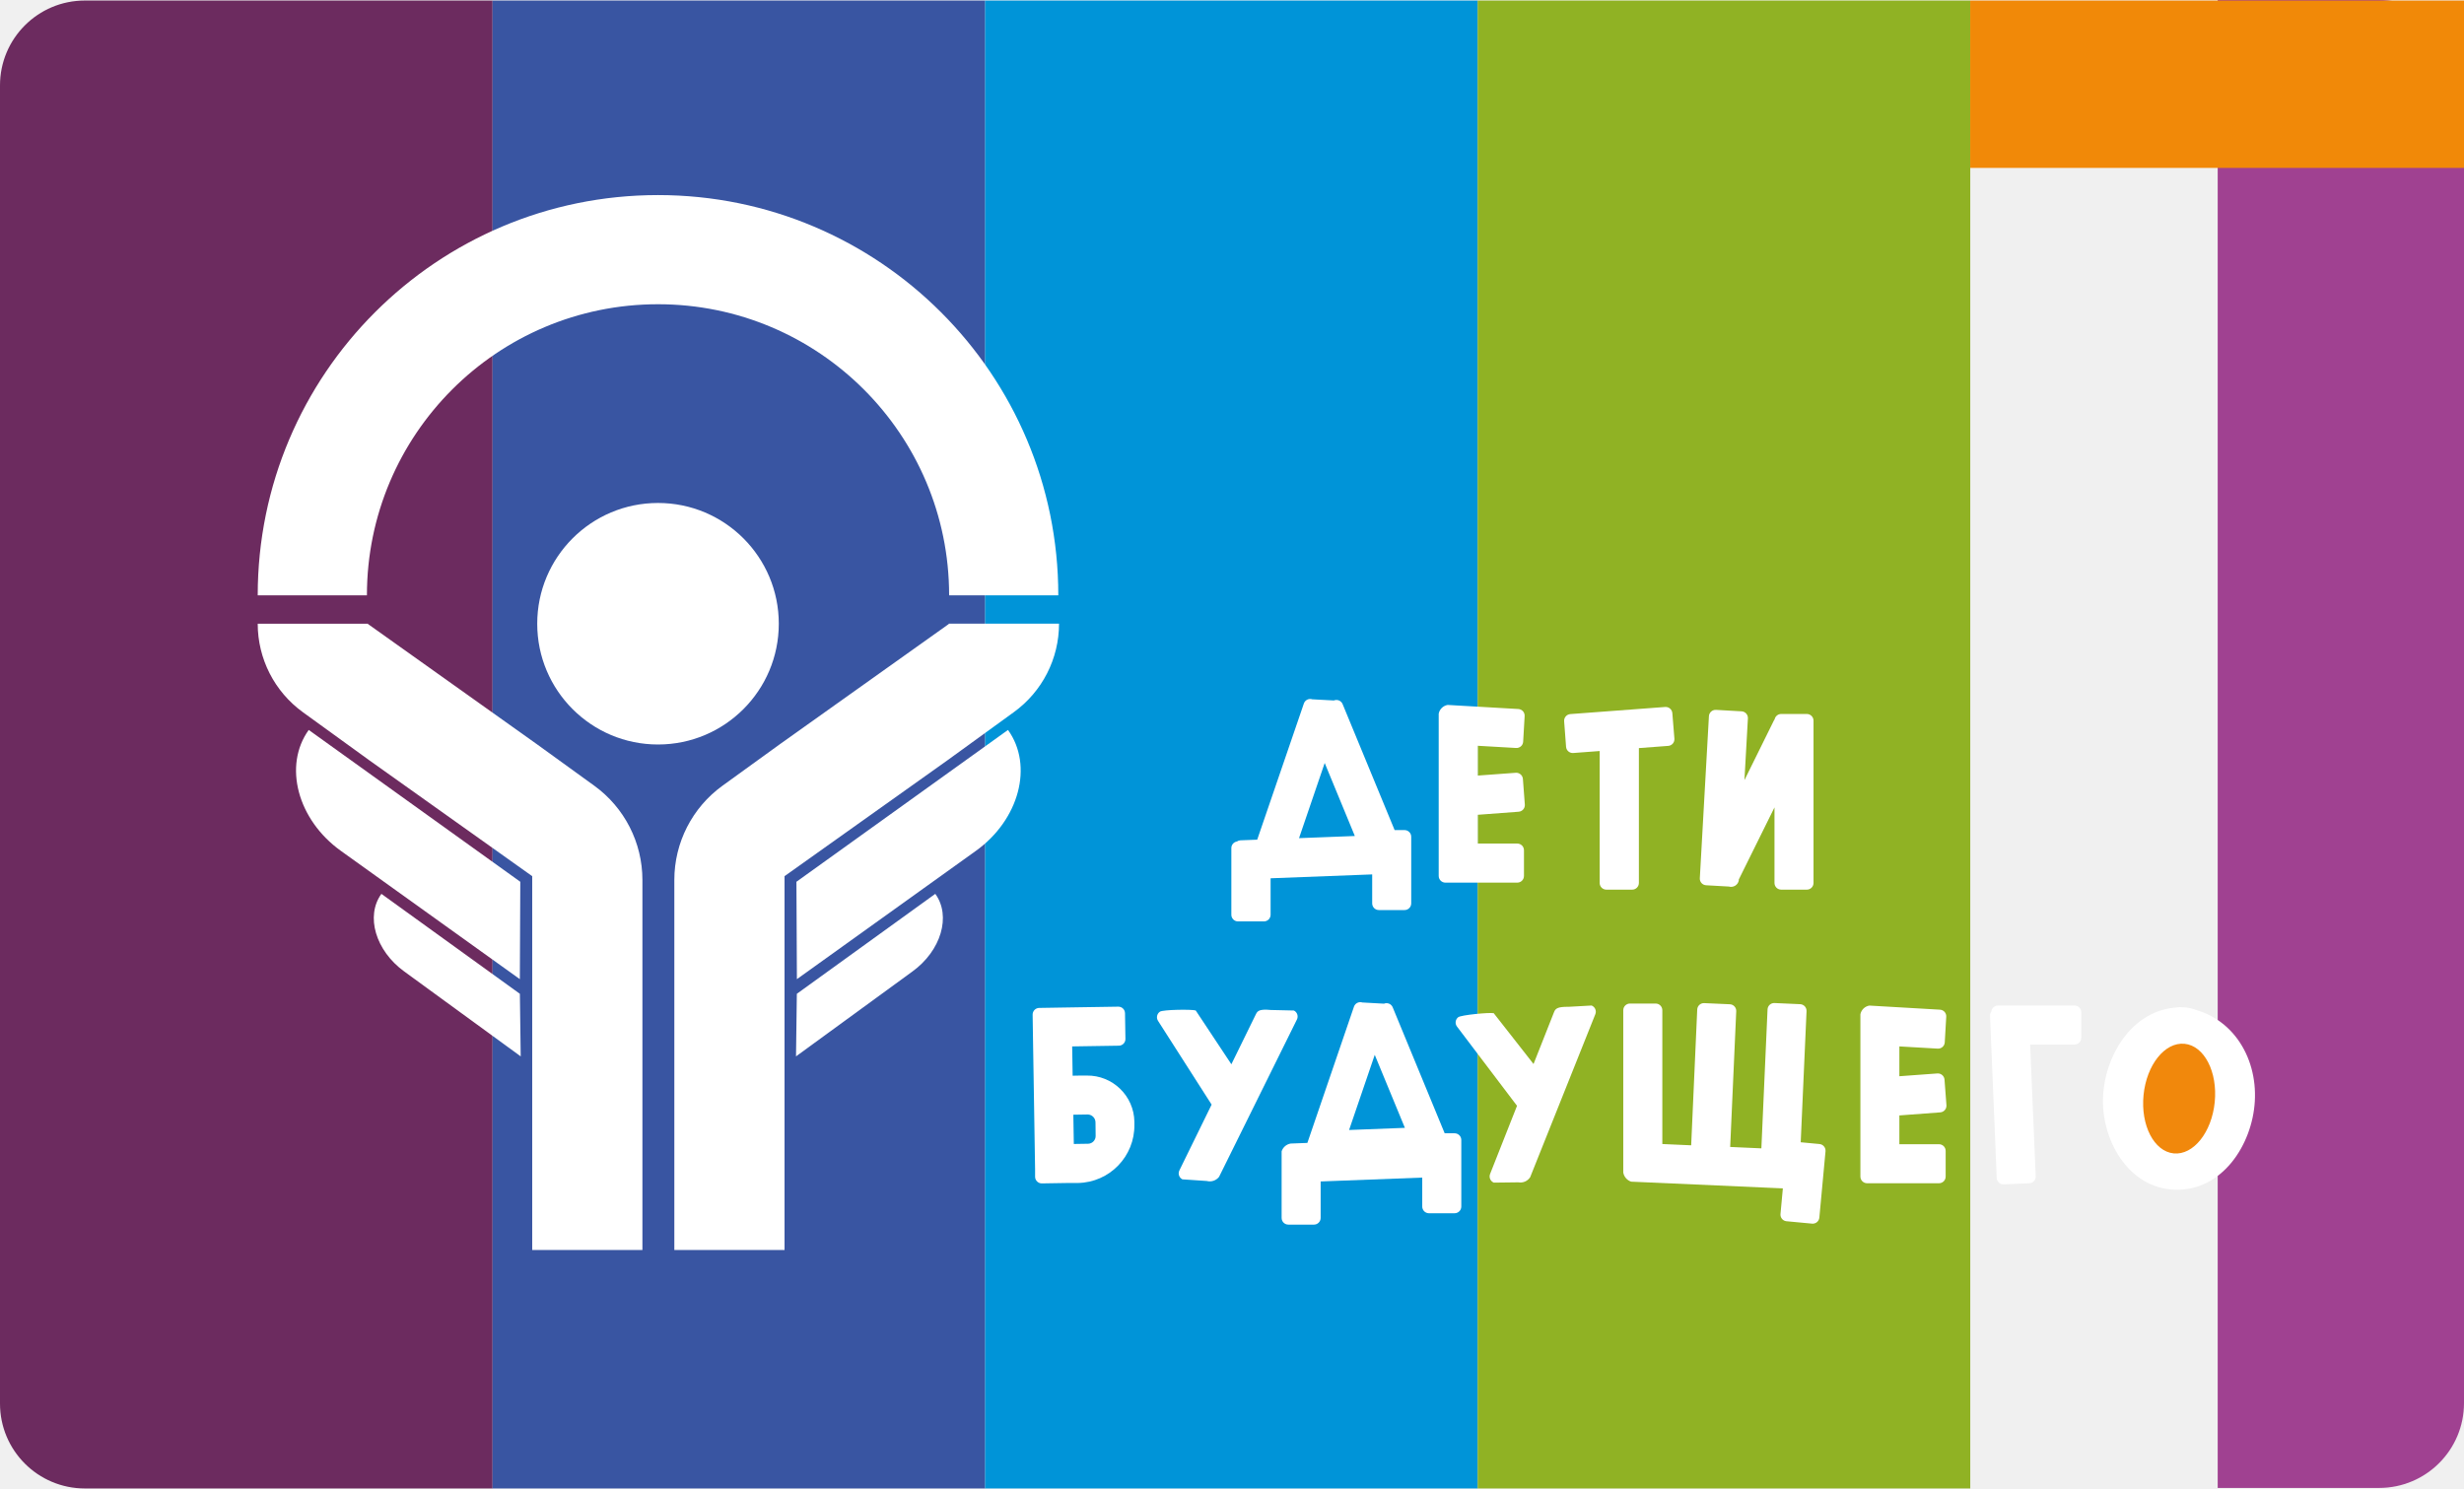
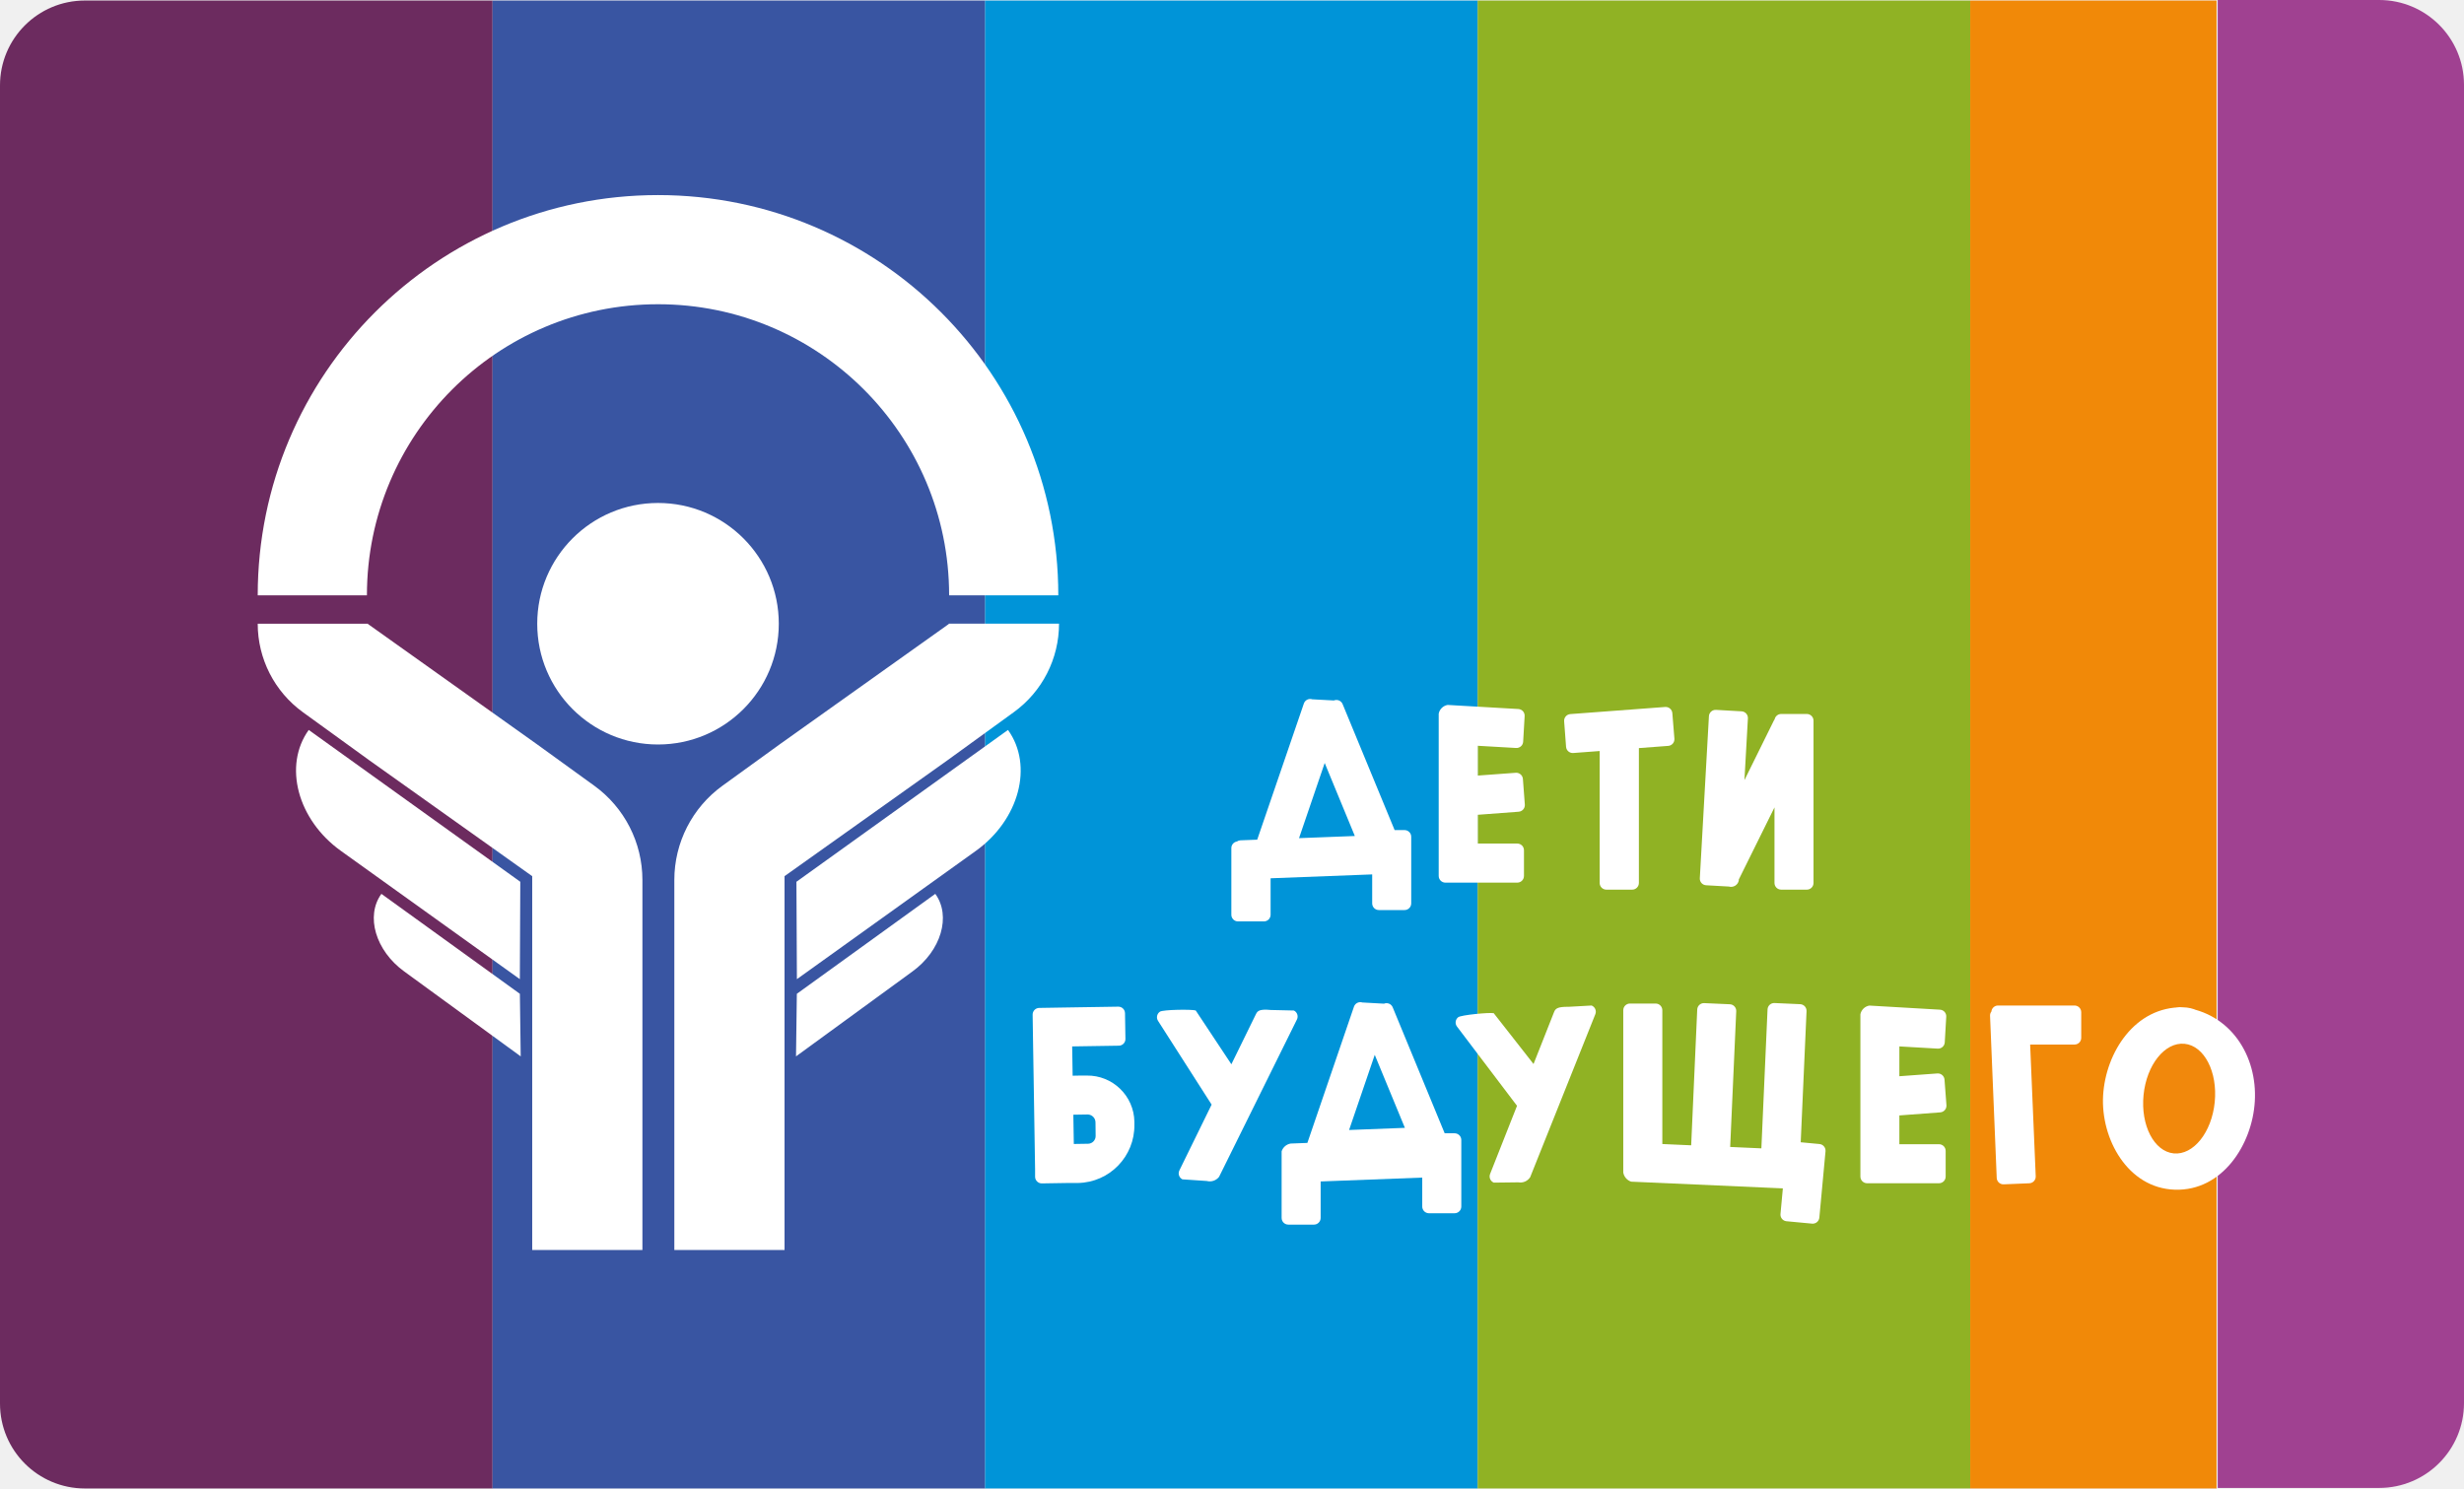
<svg xmlns="http://www.w3.org/2000/svg" viewBox="0 0 883.13 533.57">
  <defs>
    <style>.cls-1{fill:#a04191;}.cls-2{fill:#6c2b5f;}.cls-3{fill:#3955a2;}.cls-4{fill:#0094d8;}.cls-5{fill:#90b224;}.cls-6{fill:#f18908;}.cls-7{fill:#fff;}.cls-8{fill:#f1880c;}</style>
  </defs>
  <g id="Слой_2" data-name="Слой 2">
    <g id="Слой_1-2" data-name="Слой 1">
      <path class="cls-1" d="M825.27,0h57.87a0,0,0,0,1,0,0V533.38a0,0,0,0,1,0,0H825.27A30.41,30.41,0,0,1,794.86,503V30.41A30.41,30.41,0,0,1,825.27,0Z" transform="translate(1677.99 533.38) rotate(-180)" />
      <path class="cls-2" d="M132.43.19h-102A30.42,30.42,0,0,0,0,30.6V503.16a30.42,30.42,0,0,0,30.41,30.41H176.55V.19Z" />
      <polygon class="cls-3" points="308.95 0.19 264.81 0.19 176.54 0.19 176.54 533.57 264.81 533.57 308.95 533.57 353.09 533.57 353.09 0.19 308.95 0.19" />
      <polygon class="cls-4" points="441.36 0.19 410.24 0.19 353.08 0.19 353.08 533.57 410.24 533.57 441.36 533.57 529.63 533.57 529.63 0.19 441.36 0.19" />
      <polygon class="cls-5" points="617.9 0.19 573.35 0.19 529.62 0.19 529.62 533.57 573.35 533.57 617.9 533.57 706.17 533.57 706.17 0.19 617.9 0.19" />
-       <rect class="cls-6" x="706.16" y="0.19" width="180" height="60" />
+       <rect class="cls-6" x="706.16" y="0.19" width="88.28" height="533.38" />
      <circle class="cls-7" cx="235.84" cy="223.59" r="43.29" />
      <path class="cls-7" d="M235.84,109.06A104.34,104.34,0,0,1,340.18,213.4h39.13a143.47,143.47,0,0,0-286.94,0h39.14A104.34,104.34,0,0,1,235.84,109.06Z" />
      <path class="cls-7" d="M186.32,351l-64.16-46c-15.54-11.15-20.69-30.55-11.51-43.34h0l75.83,54.43Z" />
      <path class="cls-7" d="M186.63,378.68l-41.71-30.41c-10.28-7.43-14-19.89-8.22-27.85h0l49.63,35.83Z" />
      <path class="cls-7" d="M131.87,223.59v.09l60.42,43,20.73,15a41.68,41.68,0,0,1,17.23,33.75h0V448.08h-39.5v-134l-58.32-41.49L108.55,255.3a39.15,39.15,0,0,1-16.18-31.71h39.5Z" />
      <path class="cls-7" d="M285.62,351l64.16-46c15.53-11.15,20.68-30.55,11.5-43.34h0l-75.83,54.43Z" />
      <path class="cls-7" d="M285.3,378.68,327,348.27c10.28-7.43,14-19.89,8.22-27.85h0L285.6,356.25Z" />
      <path class="cls-7" d="M340.07,223.59v.09l-60.42,43-20.73,15a41.66,41.66,0,0,0-17.23,33.75h0V448.08h39.5v-134l58.32-41.49,23.87-17.31a39.13,39.13,0,0,0,16.19-31.71h-39.5Z" />
      <path class="cls-7" d="M647.6,255.94h-9.2a2.4,2.4,0,0,0-2.35,1.92,2.59,2.59,0,0,0-.25.39l-10.57,21.4,1.24-22.13a2.4,2.4,0,0,0-2.26-2.53l-9.18-.52a2.4,2.4,0,0,0-2.53,2.26l-3.26,58.09a2.38,2.38,0,0,0,2.26,2.52l8.15.46a2.82,2.82,0,0,0,3.56-2.2l0-.33L636,289.43v27.09a2.39,2.39,0,0,0,2.4,2.39h9.2a2.39,2.39,0,0,0,2.39-2.39V258.34A2.4,2.4,0,0,0,647.6,255.94Z" />
      <path class="cls-7" d="M503.36,297.56h-3.51L481.21,252.4a2.39,2.39,0,0,0-3.13-1.3l-7.75-.42a2.39,2.39,0,0,0-3,1.49L450.6,301l-6,.23a2.35,2.35,0,0,0-1.27.42,2.4,2.4,0,0,0-2,2.36V327.9a2.39,2.39,0,0,0,2.39,2.4H453a2.39,2.39,0,0,0,2.4-2.4V314.84l36.41-1.39v10.38a2.39,2.39,0,0,0,2.4,2.4h9.2a2.39,2.39,0,0,0,2.39-2.4V300A2.39,2.39,0,0,0,503.36,297.56Zm-28.57-24.05,10.8,26.17-20,.77Z" />
      <path class="cls-7" d="M599.39,255.64a2.4,2.4,0,0,0-2.57-2.21l-34,2.55a2.4,2.4,0,0,0-2.21,2.57l.69,9.17a2.4,2.4,0,0,0,2.57,2.21l9.47-.71v47.3a2.4,2.4,0,0,0,2.4,2.39H585a2.4,2.4,0,0,0,2.4-2.39V268.17l10.52-.79a2.4,2.4,0,0,0,2.21-2.57Z" />
      <path class="cls-7" d="M543.82,302.39H529.64V292.08l14.67-1.1a2.4,2.4,0,0,0,2.21-2.57l-.69-9.18a2.4,2.4,0,0,0-2.57-2.21l-13.62,1V267.34l13.75.79a2.39,2.39,0,0,0,2.53-2.25l.53-9.19a2.39,2.39,0,0,0-2.25-2.53l-25.34-1.46a3.94,3.94,0,0,0-3.21,3.12V314a2.4,2.4,0,0,0,2.4,2.4h25.77a2.4,2.4,0,0,0,2.39-2.4v-9.2A2.4,2.4,0,0,0,543.82,302.39Z" />
      <path class="cls-7" d="M463.75,362.24l-8.25-.19c-4-.38-4.76.27-5.34,1.46l-8.82,18-12.78-19.29c-1.57-.45-11.71-.3-12.81.43a2.39,2.39,0,0,0-.68,3.32l19.19,30-11.55,23.58a2.4,2.4,0,0,0,1.08,3.21l8.74.59a4.2,4.2,0,0,0,4.4-1.49l27.91-56.41A2.4,2.4,0,0,0,463.75,362.24Z" />
      <path class="cls-7" d="M570.45,360.45l-8.24.46c-4-.06-4.72.65-5.21,1.88l-7.36,18.63L535.37,363.2c-1.6-.32-11.7.63-12.74,1.45a2.4,2.4,0,0,0-.41,3.36l21.5,28.39-9.65,24.43a2.4,2.4,0,0,0,1.34,3.11l8.76-.11a4.18,4.18,0,0,0,4.26-1.83l23.36-58.44A2.39,2.39,0,0,0,570.45,360.45Z" />
      <path class="cls-7" d="M652.11,410.1l-6.71-.63,2.09-47a2.39,2.39,0,0,0-2.29-2.5l-9.19-.41a2.39,2.39,0,0,0-2.5,2.29l-2.21,49.8-11.18-.5,2.17-48.68A2.39,2.39,0,0,0,620,360l-9.19-.41a2.39,2.39,0,0,0-2.5,2.29l-2.17,48.68-10.34-.46V362.14a2.4,2.4,0,0,0-2.4-2.4h-9.2a2.4,2.4,0,0,0-2.4,2.4v58.17a4.19,4.19,0,0,0,2.84,3.28L639,426l-.85,9.18a2.38,2.38,0,0,0,2.16,2.6l9.16.86a2.4,2.4,0,0,0,2.61-2.17l2.21-23.78A2.4,2.4,0,0,0,652.11,410.1Z" />
      <path class="cls-7" d="M521.3,406.25h-3.51l-18.63-45.16a2.39,2.39,0,0,0-3.13-1.3l-7.75-.43a2.4,2.4,0,0,0-3,1.5l-16.7,48.84-6,.23a4.12,4.12,0,0,0-3.23,2.78v23.88a2.4,2.4,0,0,0,2.4,2.4h9.2a2.4,2.4,0,0,0,2.39-2.4V423.52l36.41-1.39v10.39a2.41,2.41,0,0,0,2.4,2.4h9.2a2.41,2.41,0,0,0,2.4-2.4V408.64A2.4,2.4,0,0,0,521.3,406.25Zm-28.57-28.12,10.8,26.17-20,.77Z" />
      <path class="cls-7" d="M743.59,360.45H716.11a2.39,2.39,0,0,0-2.37,2.16,2.31,2.31,0,0,0-.48,1.52l2.39,58.12a2.39,2.39,0,0,0,2.49,2.3l9.19-.38a2.4,2.4,0,0,0,2.3-2.49l-2-47.24h15.91a2.4,2.4,0,0,0,2.4-2.39v-9.2A2.4,2.4,0,0,0,743.59,360.45Z" />
      <path class="cls-7" d="M694.93,410.17H680.76V399.85l14.66-1.1a2.4,2.4,0,0,0,2.21-2.57l-.69-9.17a2.4,2.4,0,0,0-2.57-2.21l-13.61,1V375.11l13.74.79a2.39,2.39,0,0,0,2.53-2.25l.53-9.18a2.38,2.38,0,0,0-2.25-2.53L670,360.47a3.94,3.94,0,0,0-3.21,3.12v58.17a2.4,2.4,0,0,0,2.4,2.4h25.77a2.39,2.39,0,0,0,2.39-2.4v-9.2A2.39,2.39,0,0,0,694.93,410.17Z" />
      <path class="cls-7" d="M389.5,385.56l-2.2,0-2.85.05-.17-10.5,16.73-.26a2.39,2.39,0,0,0,2.36-2.44l-.15-9.2a2.38,2.38,0,0,0-2.43-2.35l-19.13.3-9.2.15a2.38,2.38,0,0,0-2.35,2.43l.14,9.2.29,18,.06,3.67.33,20.81.06,3.67,0,2.77a2.41,2.41,0,0,0,2.44,2.36l2.76-.05,6.44-.1,1.29,0,2.21,0h.17a20.61,20.61,0,0,0,20.28-20.94l0-1A16.83,16.83,0,0,0,389.5,385.56Zm3.19,21.67A2.76,2.76,0,0,1,390,410l-5.13.08-.17-10.49,5.13-.08a2.84,2.84,0,0,1,2.81,2.82Z" />
      <path class="cls-7" d="M782.41,361.09c-17.11-.35-27.72,16.08-28.63,31.62-.89,15.37,8.71,33.23,25.74,33.76s27.72-16.22,28.63-31.62c1-16.54-8.84-31.71-25.74-33.76-6.44-.78-12,6.08-12,12,0,7.14,5.54,11.22,12,12a2.09,2.09,0,0,1-1.73-.45c1.17.74,1.31.75.42,0a17,17,0,0,1,1.68,1.71c-.68-.76-.6-.53.23.68a13.44,13.44,0,0,1,1.14,7.78,21.37,21.37,0,0,1-1.08,4.11c.59-1.4-2.14,3.36-.87,1.72a19.4,19.4,0,0,1-1.73,1.78c.85-.64.7-.58-.47.17q1.71-.61-.3,0c1.34-.14,1.28-.2-.18-.16a2.1,2.1,0,0,1,1.74.45c-1.17-.74-1.31-.75-.43,0a16.85,16.85,0,0,1-1.67-1.71c.67.76.59.53-.24-.68a13.44,13.44,0,0,1-1.14-7.78,23,23,0,0,1,1.08-4.11c-.58,1.4,2.15-3.36.88-1.72a18.18,18.18,0,0,1,1.73-1.78c-.86.64-.7.58.47-.17q-1.71.61.3,0c-1.34.14-1.28.2.17.16C797.86,385.41,797.86,361.41,782.41,361.09Z" />
      <ellipse class="cls-8" cx="780.97" cy="393.78" rx="19.74" ry="12.82" transform="translate(312.15 1132.14) rotate(-84.34)" />
    </g>
  </g>
</svg>
